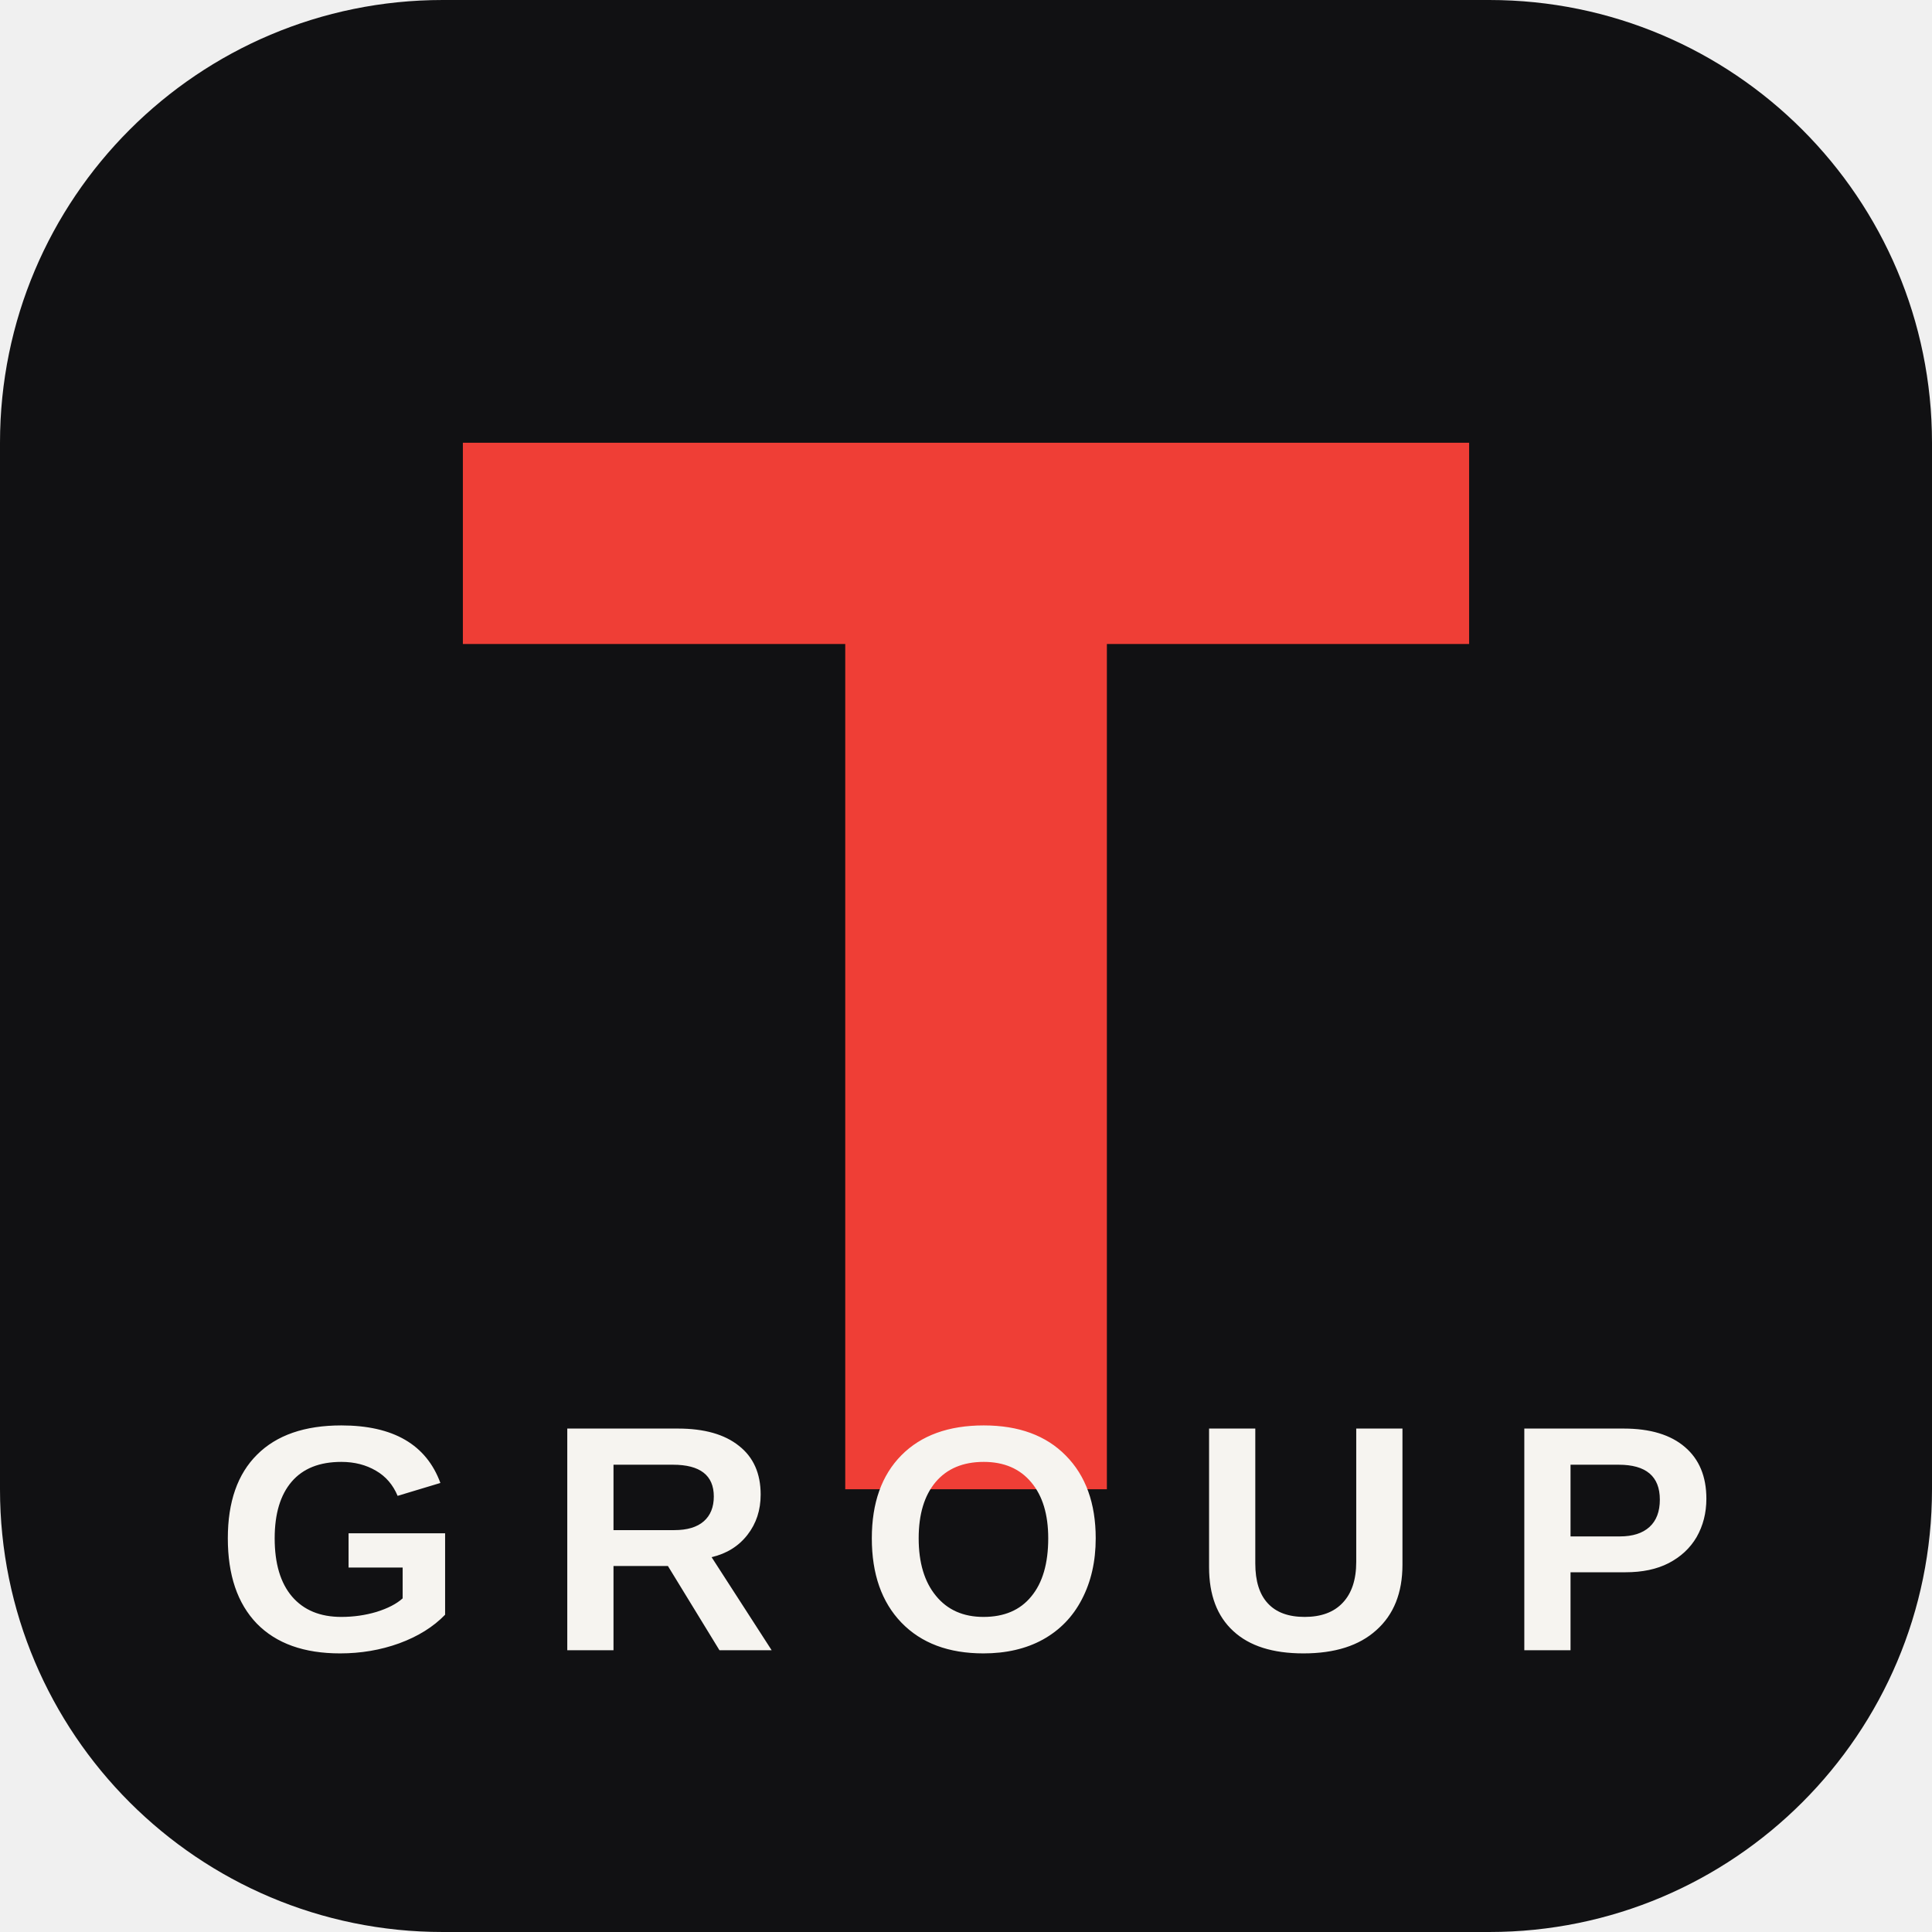
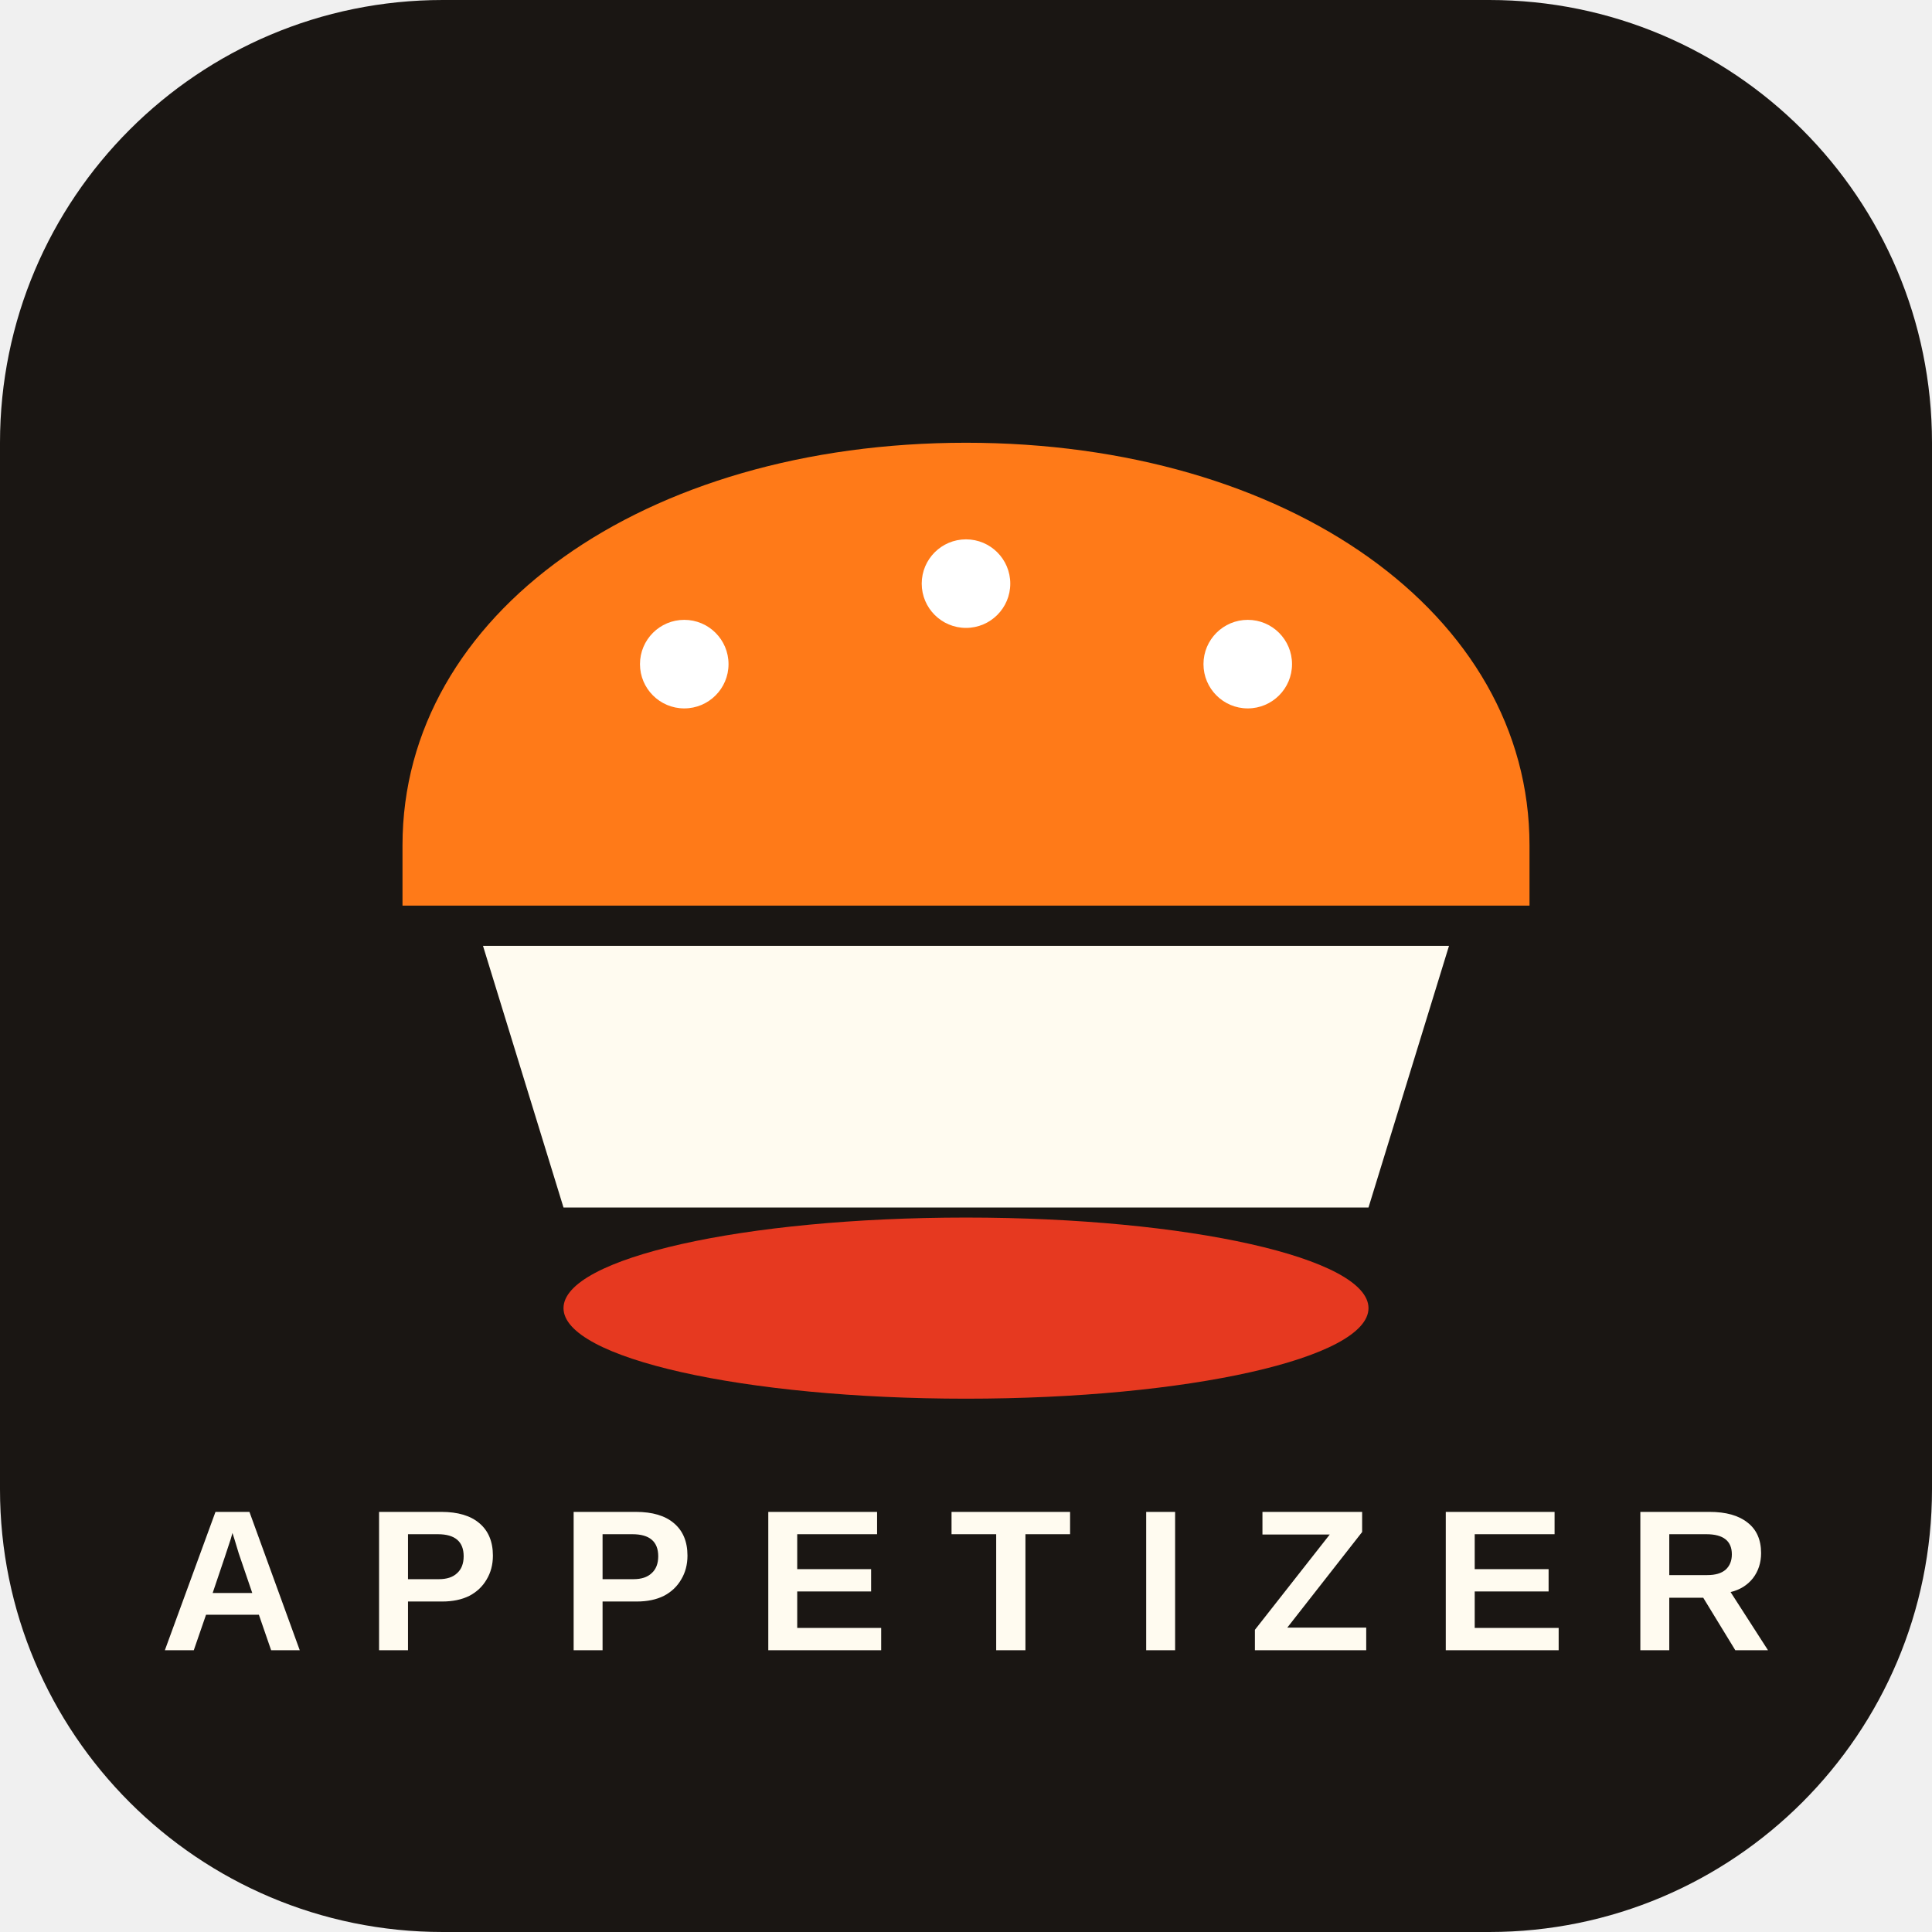
<svg xmlns="http://www.w3.org/2000/svg" viewBox="0 0 96 96">
-   <rect width="96" height="96" rx="22" fill="#111113" />
-   <path d="M23 32V22h50v10H55v42H42V32z" fill="#ef3e36" />
-   <text x="48" y="82" text-anchor="middle" fill="#f6f4f0" font-family="Arial,sans-serif" font-weight="900" font-size="16" letter-spacing="4">GROUP</text>
+   <rect width="96" height="96" rx="22" fill="#1A1613" />
+   <path d="M48 22 C32 22 20 30.5 20 42 L20 45 L76 45 L76 42 C76 30.5 64 22 48 22 Z" fill="#FF7A18" />
+   <path d="M24 47 H72 L68 60 H28 Z" fill="#FFFBF0" />
+   <ellipse cx="48" cy="65" rx="20" ry="4.5" fill="#E63920" />
+   <circle cx="34" cy="33" r="2.2" fill="#fff" />
+   <circle cx="48" cy="29" r="2.2" fill="#fff" />
+   <circle cx="62" cy="33" r="2.2" fill="#fff" />
+   <text x="48" y="82" text-anchor="middle" fill="#FFFBF0" font-family="Arial,sans-serif" font-weight="800" font-size="10" letter-spacing="3">APPETIZER</text>
</svg>
